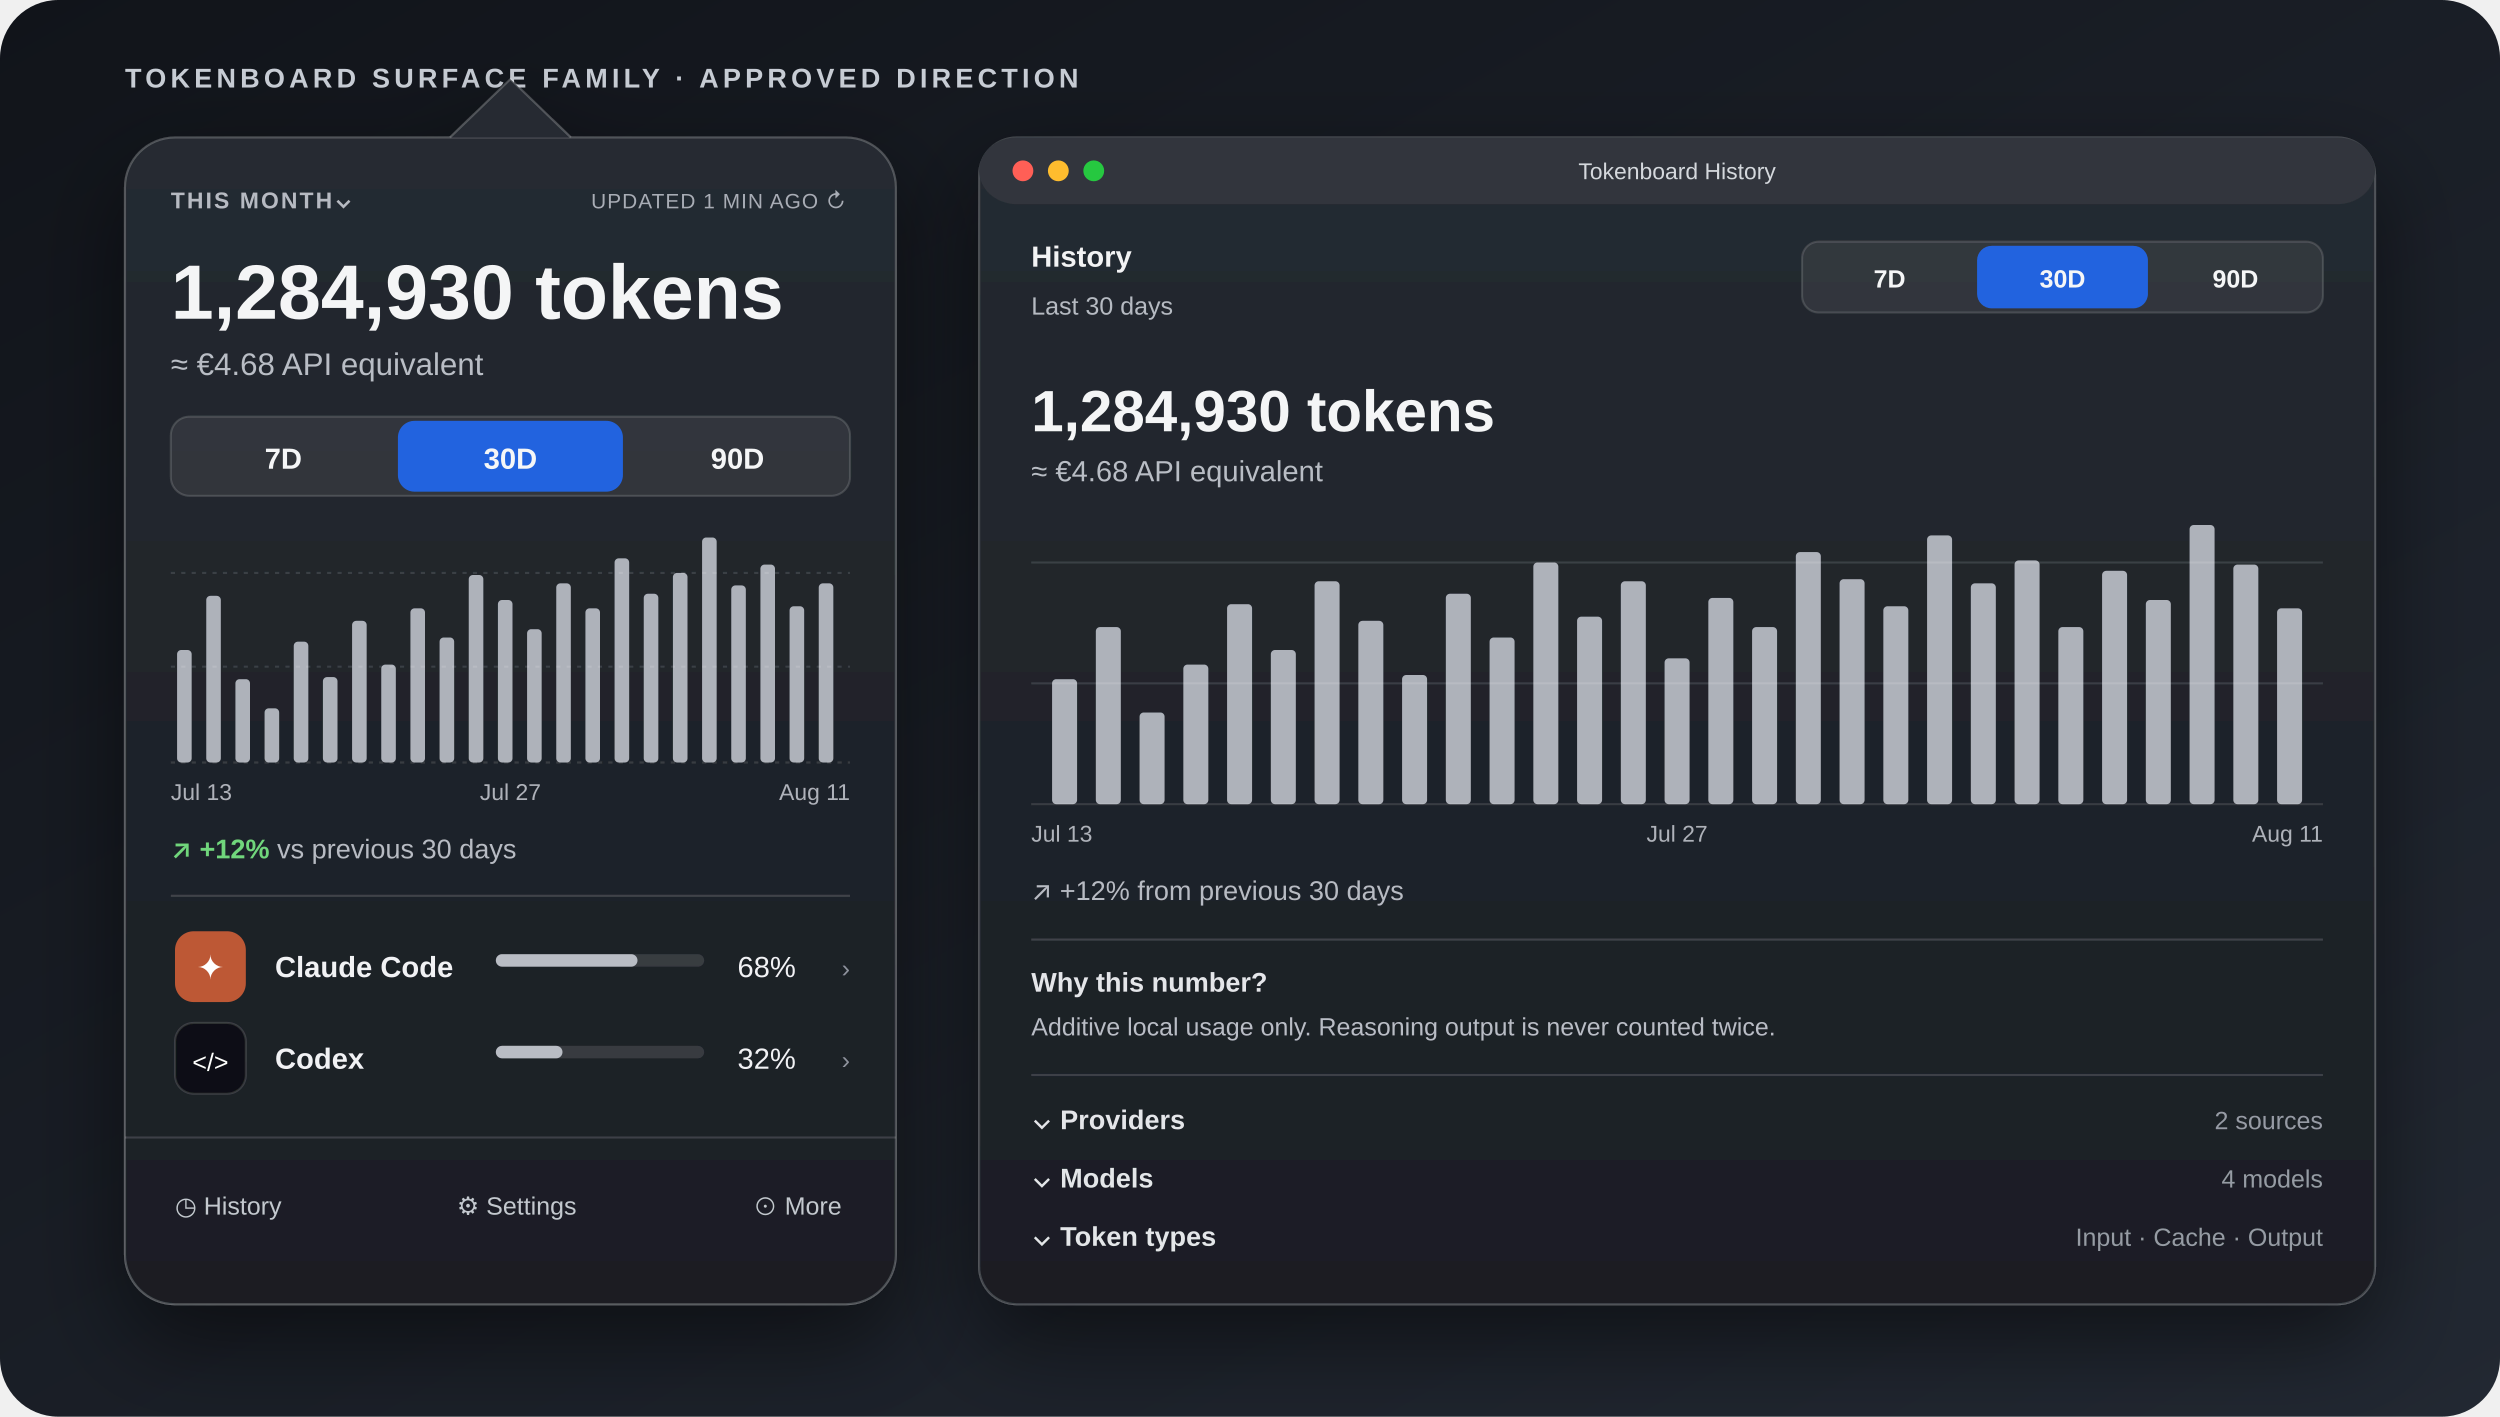
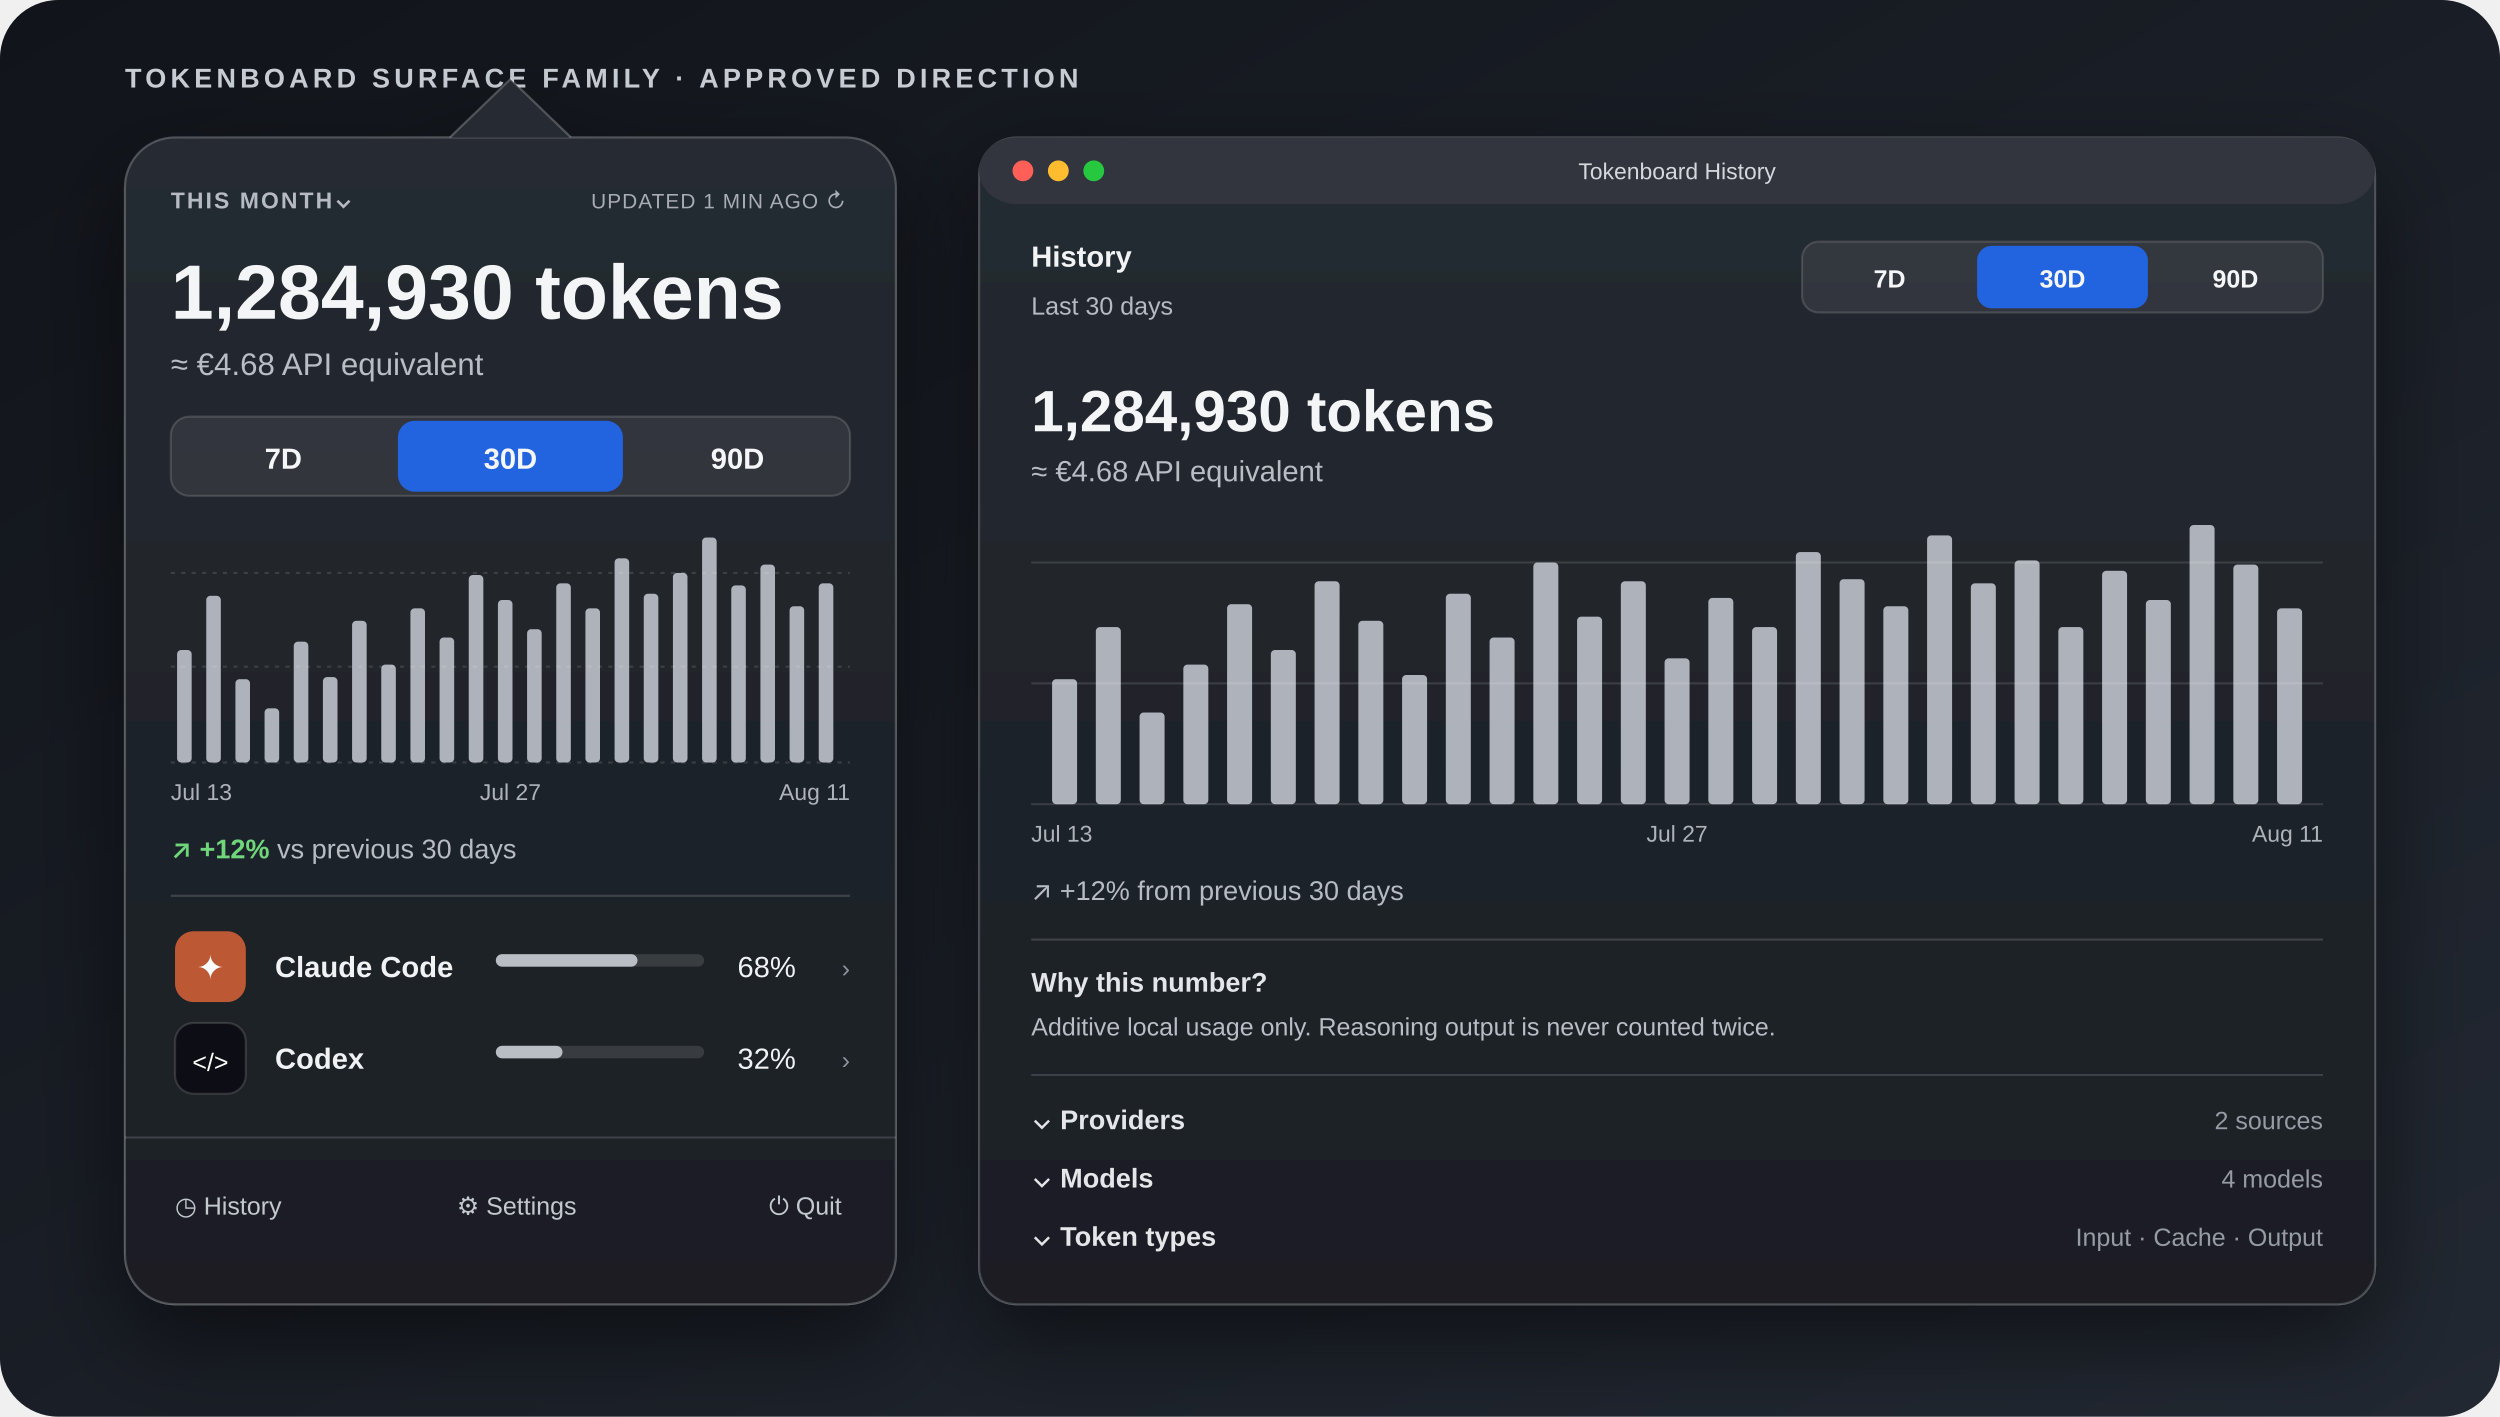
<svg xmlns="http://www.w3.org/2000/svg" width="1200" height="680" viewBox="0 0 1200 680" role="img" aria-labelledby="title desc">
  <defs>
    <linearGradient id="bg" x1="0" y1="0" x2="1" y2="1">
      <stop stop-color="#11141a" />
      <stop offset="1" stop-color="#222832" />
    </linearGradient>
    <linearGradient id="surface" x1="0" y1="0" x2="0" y2="1">
      <stop stop-color="#252a31" />
      <stop offset="1" stop-color="#1a1e24" />
    </linearGradient>
    <filter id="shadow" x="-20%" y="-20%" width="140%" height="150%">
      <feDropShadow dx="0" dy="18" stdDeviation="22" flood-color="#000" flood-opacity=".5" />
    </filter>
  </defs>
  <rect width="1200" height="680" rx="28" fill="url(#bg)" />
  <g font-family="-apple-system,BlinkMacSystemFont,'SF Pro Display','Helvetica Neue',Arial,sans-serif">
    <text x="60" y="42" fill="#c8cdd5" font-size="13" font-weight="700" letter-spacing="2">TOKENBOARD SURFACE FAMILY · APPROVED DIRECTION</text>
    <g filter="url(#shadow)">
      <rect x="60" y="66" width="370" height="560" rx="24" fill="url(#surface)" stroke="#fff" stroke-opacity=".22" />
      <path d="M216 66l29-28 29 28" fill="#252a31" stroke="#fff" stroke-opacity=".22" />
      <text x="82" y="100" fill="#b6bac2" font-size="11" font-weight="650" letter-spacing="1">THIS MONTH⌄</text>
      <text x="406" y="100" text-anchor="end" fill="#a8adb6" font-size="10" letter-spacing=".5">UPDATED 1 MIN AGO ↻</text>
      <text x="82" y="153" fill="#f4f5f6" font-size="37" font-weight="650">1,284,930 tokens</text>
      <text x="82" y="180" fill="#b9bdc5" font-size="15">≈ €4.68 API equivalent</text>
      <rect x="82" y="200" width="326" height="38" rx="9" fill="#fff" fill-opacity=".07" stroke="#fff" stroke-opacity=".15" />
      <rect x="191" y="202" width="108" height="34" rx="8" fill="#2364df" />
      <g fill="#f5f6f7" font-size="14" font-weight="600">
        <text x="136" y="225" text-anchor="middle">7D</text>
        <text x="245" y="225" text-anchor="middle">30D</text>
        <text x="354" y="225" text-anchor="middle">90D</text>
      </g>
      <g fill="#aeb2ba">
        <rect x="85" y="312" width="7" height="54" rx="2" />
        <rect x="99" y="286" width="7" height="80" rx="2" />
        <rect x="113" y="326" width="7" height="40" rx="2" />
        <rect x="127" y="340" width="7" height="26" rx="2" />
        <rect x="141" y="308" width="7" height="58" rx="2" />
        <rect x="155" y="325" width="7" height="41" rx="2" />
        <rect x="169" y="298" width="7" height="68" rx="2" />
        <rect x="183" y="319" width="7" height="47" rx="2" />
        <rect x="197" y="292" width="7" height="74" rx="2" />
        <rect x="211" y="306" width="7" height="60" rx="2" />
        <rect x="225" y="276" width="7" height="90" rx="2" />
        <rect x="239" y="288" width="7" height="78" rx="2" />
        <rect x="253" y="302" width="7" height="64" rx="2" />
        <rect x="267" y="280" width="7" height="86" rx="2" />
        <rect x="281" y="292" width="7" height="74" rx="2" />
        <rect x="295" y="268" width="7" height="98" rx="2" />
        <rect x="309" y="285" width="7" height="81" rx="2" />
        <rect x="323" y="275" width="7" height="91" rx="2" />
        <rect x="337" y="258" width="7" height="108" rx="2" />
        <rect x="351" y="281" width="7" height="85" rx="2" />
        <rect x="365" y="271" width="7" height="95" rx="2" />
        <rect x="379" y="291" width="7" height="75" rx="2" />
        <rect x="393" y="280" width="7" height="86" rx="2" />
      </g>
      <path d="M82 275H408M82 320H408M82 366H408" stroke="#fff" stroke-opacity=".12" stroke-dasharray="2 3" />
      <g fill="#aeb2ba" font-size="11">
        <text x="82" y="384">Jul 13</text>
        <text x="245" y="384" text-anchor="middle">Jul 27</text>
        <text x="408" y="384" text-anchor="end">Aug 11</text>
      </g>
      <text x="82" y="412" fill="#70d67c" font-size="13" font-weight="600">↗ +12% <tspan fill="#b7bbc3" font-weight="450">vs previous 30 days</tspan>
      </text>
      <path d="M82 430H408" stroke="#fff" stroke-opacity=".15" />
      <rect x="84" y="447" width="34" height="34" rx="9" fill="#bd5834" />
      <text x="101" y="470" text-anchor="middle" fill="#fff" font-size="16">✦</text>
      <text x="132" y="469" fill="#f1f2f4" font-size="14" font-weight="600">Claude Code</text>
      <rect x="238" y="458" width="100" height="6" rx="3" fill="#fff" fill-opacity=".12" />
      <rect x="238" y="458" width="68" height="6" rx="3" fill="#b9bdc4" />
      <text x="382" y="469" fill="#f1f2f4" font-size="14" text-anchor="end">68%</text>
      <text x="404" y="469" fill="#8e939c">›</text>
      <rect x="84" y="491" width="34" height="34" rx="9" fill="#0f1115" stroke="#fff" stroke-opacity=".14" />
      <text x="101" y="514" text-anchor="middle" fill="#fff" font-size="12">&lt;/&gt;</text>
      <text x="132" y="513" fill="#f1f2f4" font-size="14" font-weight="600">Codex</text>
      <rect x="238" y="502" width="100" height="6" rx="3" fill="#fff" fill-opacity=".12" />
      <rect x="238" y="502" width="32" height="6" rx="3" fill="#b9bdc4" />
      <text x="382" y="513" fill="#f1f2f4" font-size="14" text-anchor="end">32%</text>
      <text x="404" y="513" fill="#8e939c">›</text>
      <path d="M60 546H430" stroke="#fff" stroke-opacity=".15" />
      <g fill="#c4c8cf" font-size="12">
        <text x="84" y="583">◷  History</text>
        <text x="248" y="583" text-anchor="middle">⚙  Settings</text>
-         <text x="404" y="583" text-anchor="end">⊙  More</text>
+         <text x="404" y="583" text-anchor="end">⏻  Quit</text>
      </g>
    </g>
    <g filter="url(#shadow)">
      <rect x="470" y="66" width="670" height="560" rx="18" fill="url(#surface)" stroke="#fff" stroke-opacity=".18" />
      <rect x="470" y="66" width="670" height="32" rx="18" fill="#30353c" />
      <circle cx="491" cy="82" r="5" fill="#ff5f57" />
      <circle cx="508" cy="82" r="5" fill="#febc2e" />
      <circle cx="525" cy="82" r="5" fill="#28c840" />
      <text x="805" y="86" text-anchor="middle" fill="#d5d8dd" font-size="11">Tokenboard History</text>
      <text x="495" y="128" fill="#f2f3f4" font-size="14" font-weight="600">History</text>
      <text x="495" y="151" fill="#b6bac2" font-size="12">Last 30 days</text>
      <rect x="865" y="116" width="250" height="34" rx="8" fill="#fff" fill-opacity=".07" stroke="#fff" stroke-opacity=".14" />
      <rect x="949" y="118" width="82" height="30" rx="7" fill="#2364df" />
      <g fill="#f5f6f7" font-size="12" font-weight="600">
        <text x="907" y="138" text-anchor="middle">7D</text>
        <text x="990" y="138" text-anchor="middle">30D</text>
        <text x="1073" y="138" text-anchor="middle">90D</text>
      </g>
      <text x="495" y="207" fill="#f4f5f6" font-size="28" font-weight="600">1,284,930 tokens</text>
      <text x="495" y="231" fill="#b9bdc5" font-size="14">≈ €4.68 API equivalent</text>
      <g fill="#aeb2ba">
        <rect x="505" y="326" width="12" height="60" rx="2" />
        <rect x="526" y="301" width="12" height="85" rx="2" />
        <rect x="547" y="342" width="12" height="44" rx="2" />
        <rect x="568" y="319" width="12" height="67" rx="2" />
        <rect x="589" y="290" width="12" height="96" rx="2" />
        <rect x="610" y="312" width="12" height="74" rx="2" />
        <rect x="631" y="279" width="12" height="107" rx="2" />
        <rect x="652" y="298" width="12" height="88" rx="2" />
        <rect x="673" y="324" width="12" height="62" rx="2" />
        <rect x="694" y="285" width="12" height="101" rx="2" />
        <rect x="715" y="306" width="12" height="80" rx="2" />
        <rect x="736" y="270" width="12" height="116" rx="2" />
        <rect x="757" y="296" width="12" height="90" rx="2" />
        <rect x="778" y="279" width="12" height="107" rx="2" />
        <rect x="799" y="316" width="12" height="70" rx="2" />
        <rect x="820" y="287" width="12" height="99" rx="2" />
        <rect x="841" y="301" width="12" height="85" rx="2" />
        <rect x="862" y="265" width="12" height="121" rx="2" />
        <rect x="883" y="278" width="12" height="108" rx="2" />
        <rect x="904" y="291" width="12" height="95" rx="2" />
        <rect x="925" y="257" width="12" height="129" rx="2" />
        <rect x="946" y="280" width="12" height="106" rx="2" />
        <rect x="967" y="269" width="12" height="117" rx="2" />
        <rect x="988" y="301" width="12" height="85" rx="2" />
        <rect x="1009" y="274" width="12" height="112" rx="2" />
        <rect x="1030" y="288" width="12" height="98" rx="2" />
        <rect x="1051" y="252" width="12" height="134" rx="2" />
        <rect x="1072" y="271" width="12" height="115" rx="2" />
        <rect x="1093" y="292" width="12" height="94" rx="2" />
      </g>
      <path d="M495 270H1115M495 328H1115M495 386H1115" stroke="#fff" stroke-opacity=".12" />
      <g fill="#aeb2ba" font-size="11">
        <text x="495" y="404">Jul 13</text>
        <text x="805" y="404" text-anchor="middle">Jul 27</text>
        <text x="1115" y="404" text-anchor="end">Aug 11</text>
      </g>
      <text x="495" y="432" fill="#b7bbc3" font-size="13">↗  +12% from previous 30 days</text>
      <path d="M495 451H1115" stroke="#fff" stroke-opacity=".15" />
      <text x="495" y="476" fill="#e4e6e9" font-size="13" font-weight="600">Why this number?</text>
      <text x="495" y="497" fill="#b9bdc5" font-size="12">Additive local usage only. Reasoning output is never counted twice.</text>
      <path d="M495 516H1115" stroke="#fff" stroke-opacity=".15" />
      <g fill="#e4e6e9" font-size="13" font-weight="550">
        <text x="495" y="542">⌄  Providers</text>
        <text x="495" y="570">⌄  Models</text>
        <text x="495" y="598">⌄  Token types</text>
      </g>
      <g fill="#969ba4" font-size="12">
        <text x="1115" y="542" text-anchor="end">2 sources</text>
        <text x="1115" y="570" text-anchor="end">4 models</text>
        <text x="1115" y="598" text-anchor="end">Input · Cache · Output</text>
      </g>
    </g>
  </g>
</svg>
